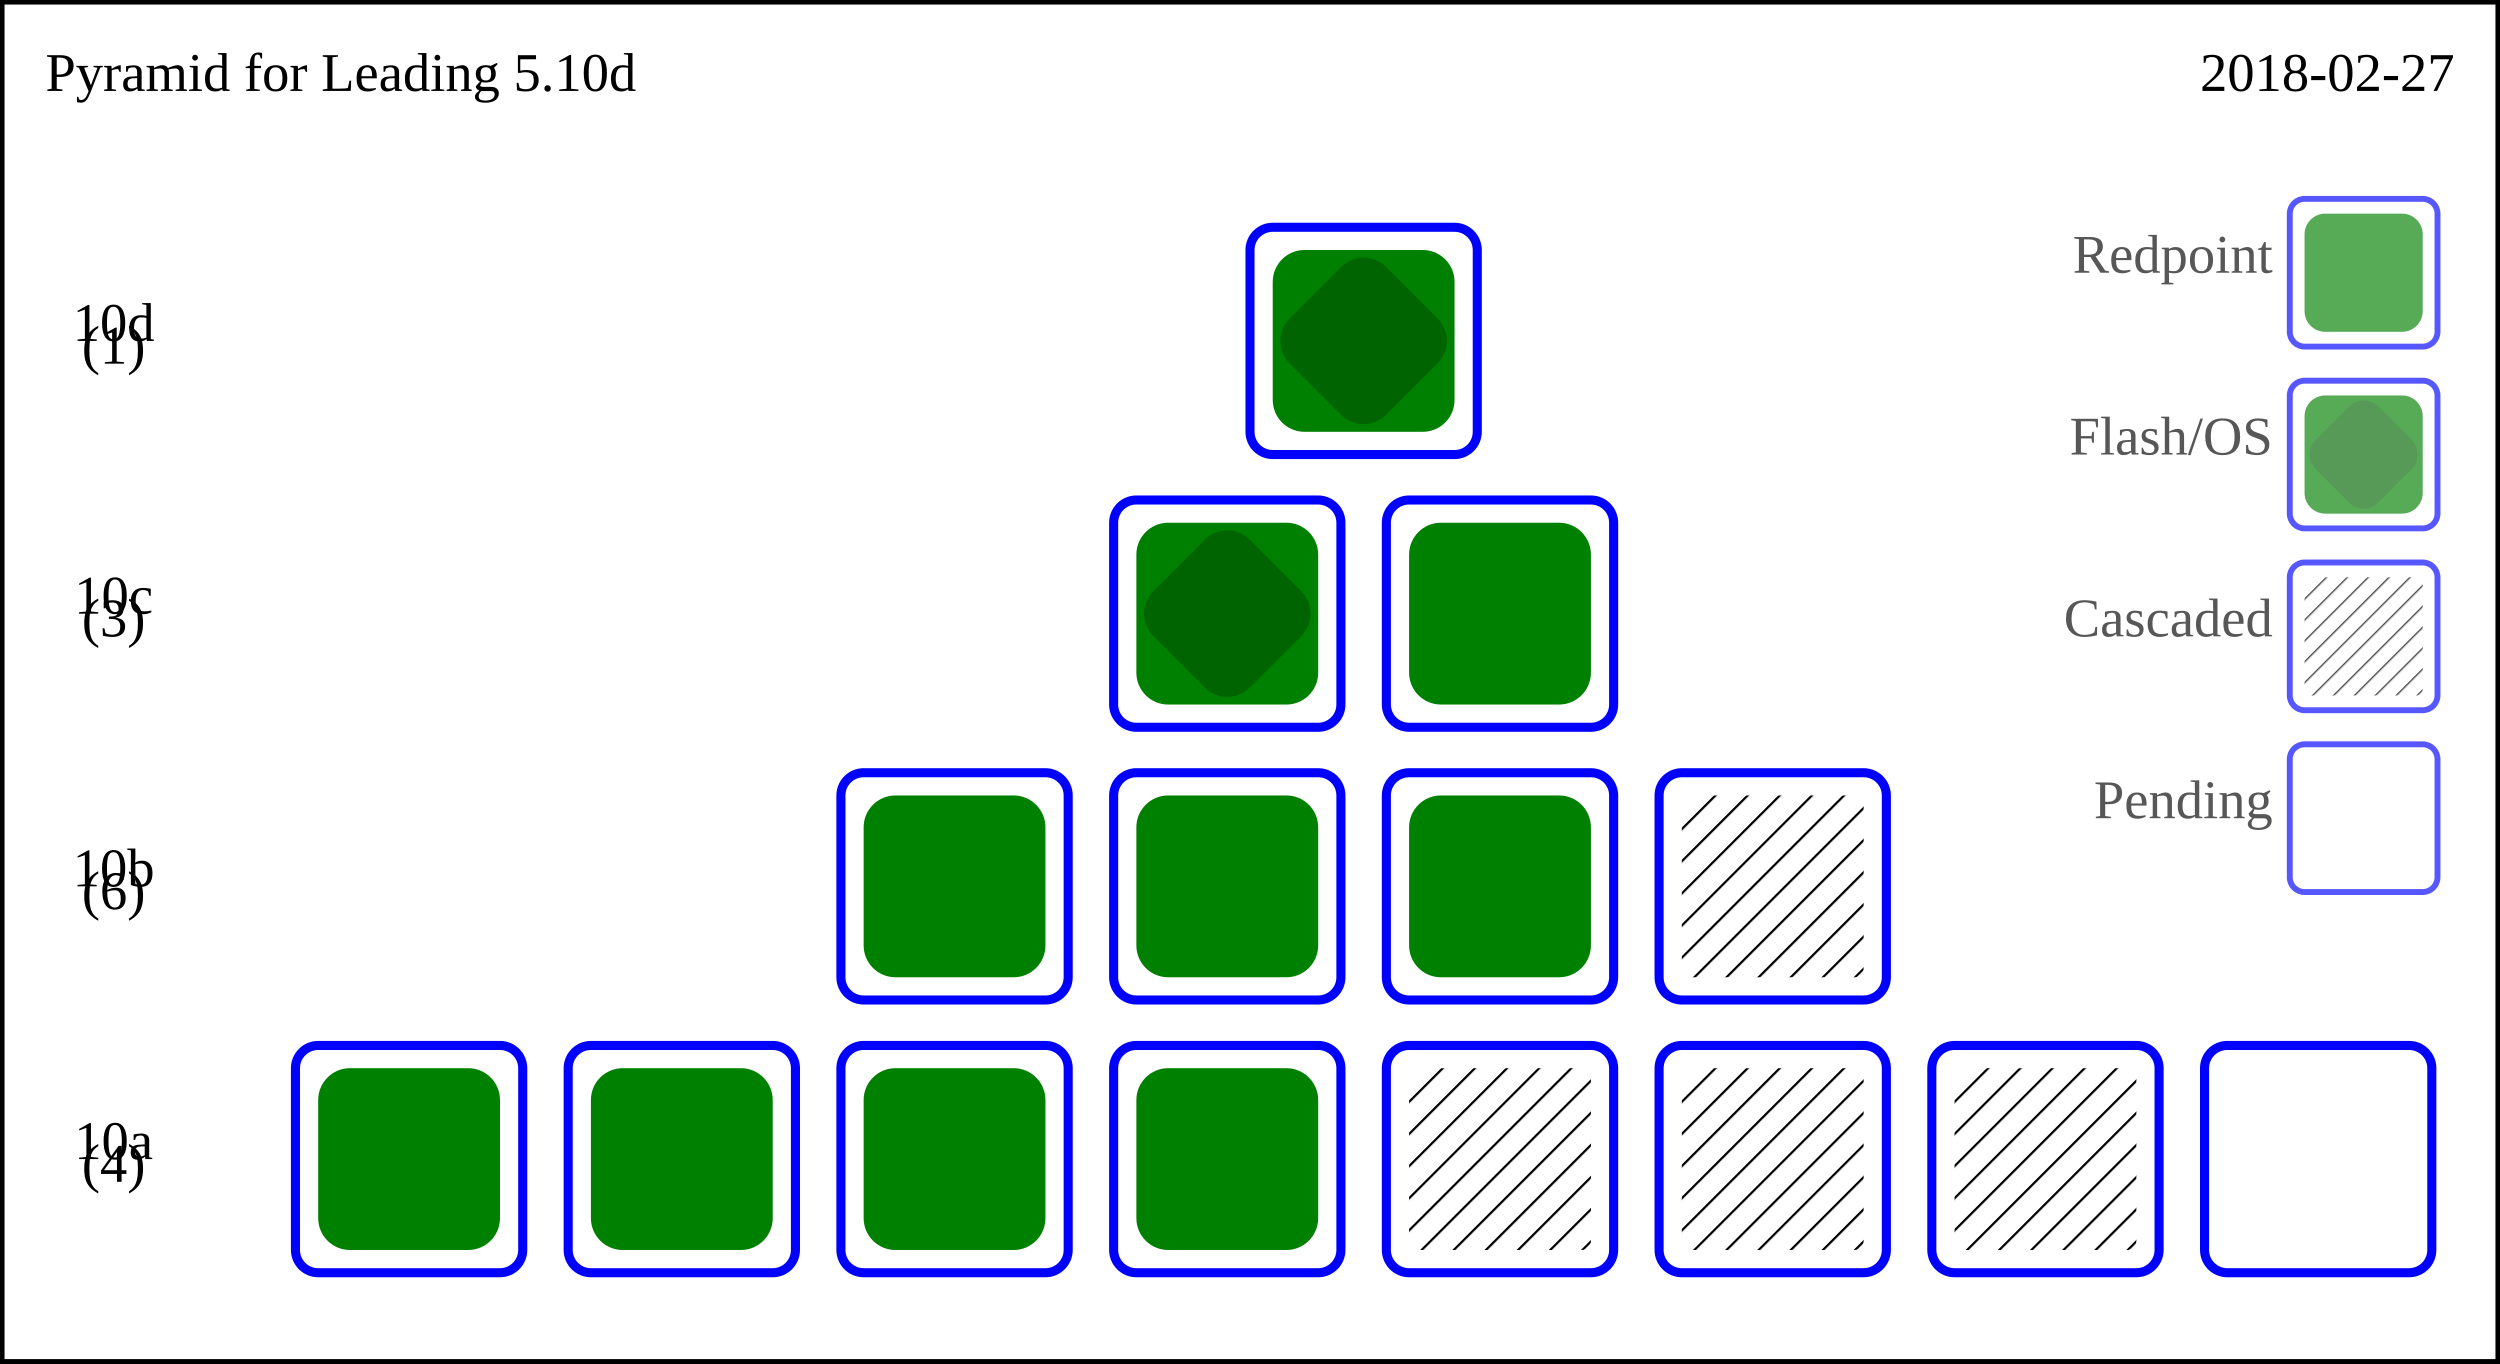
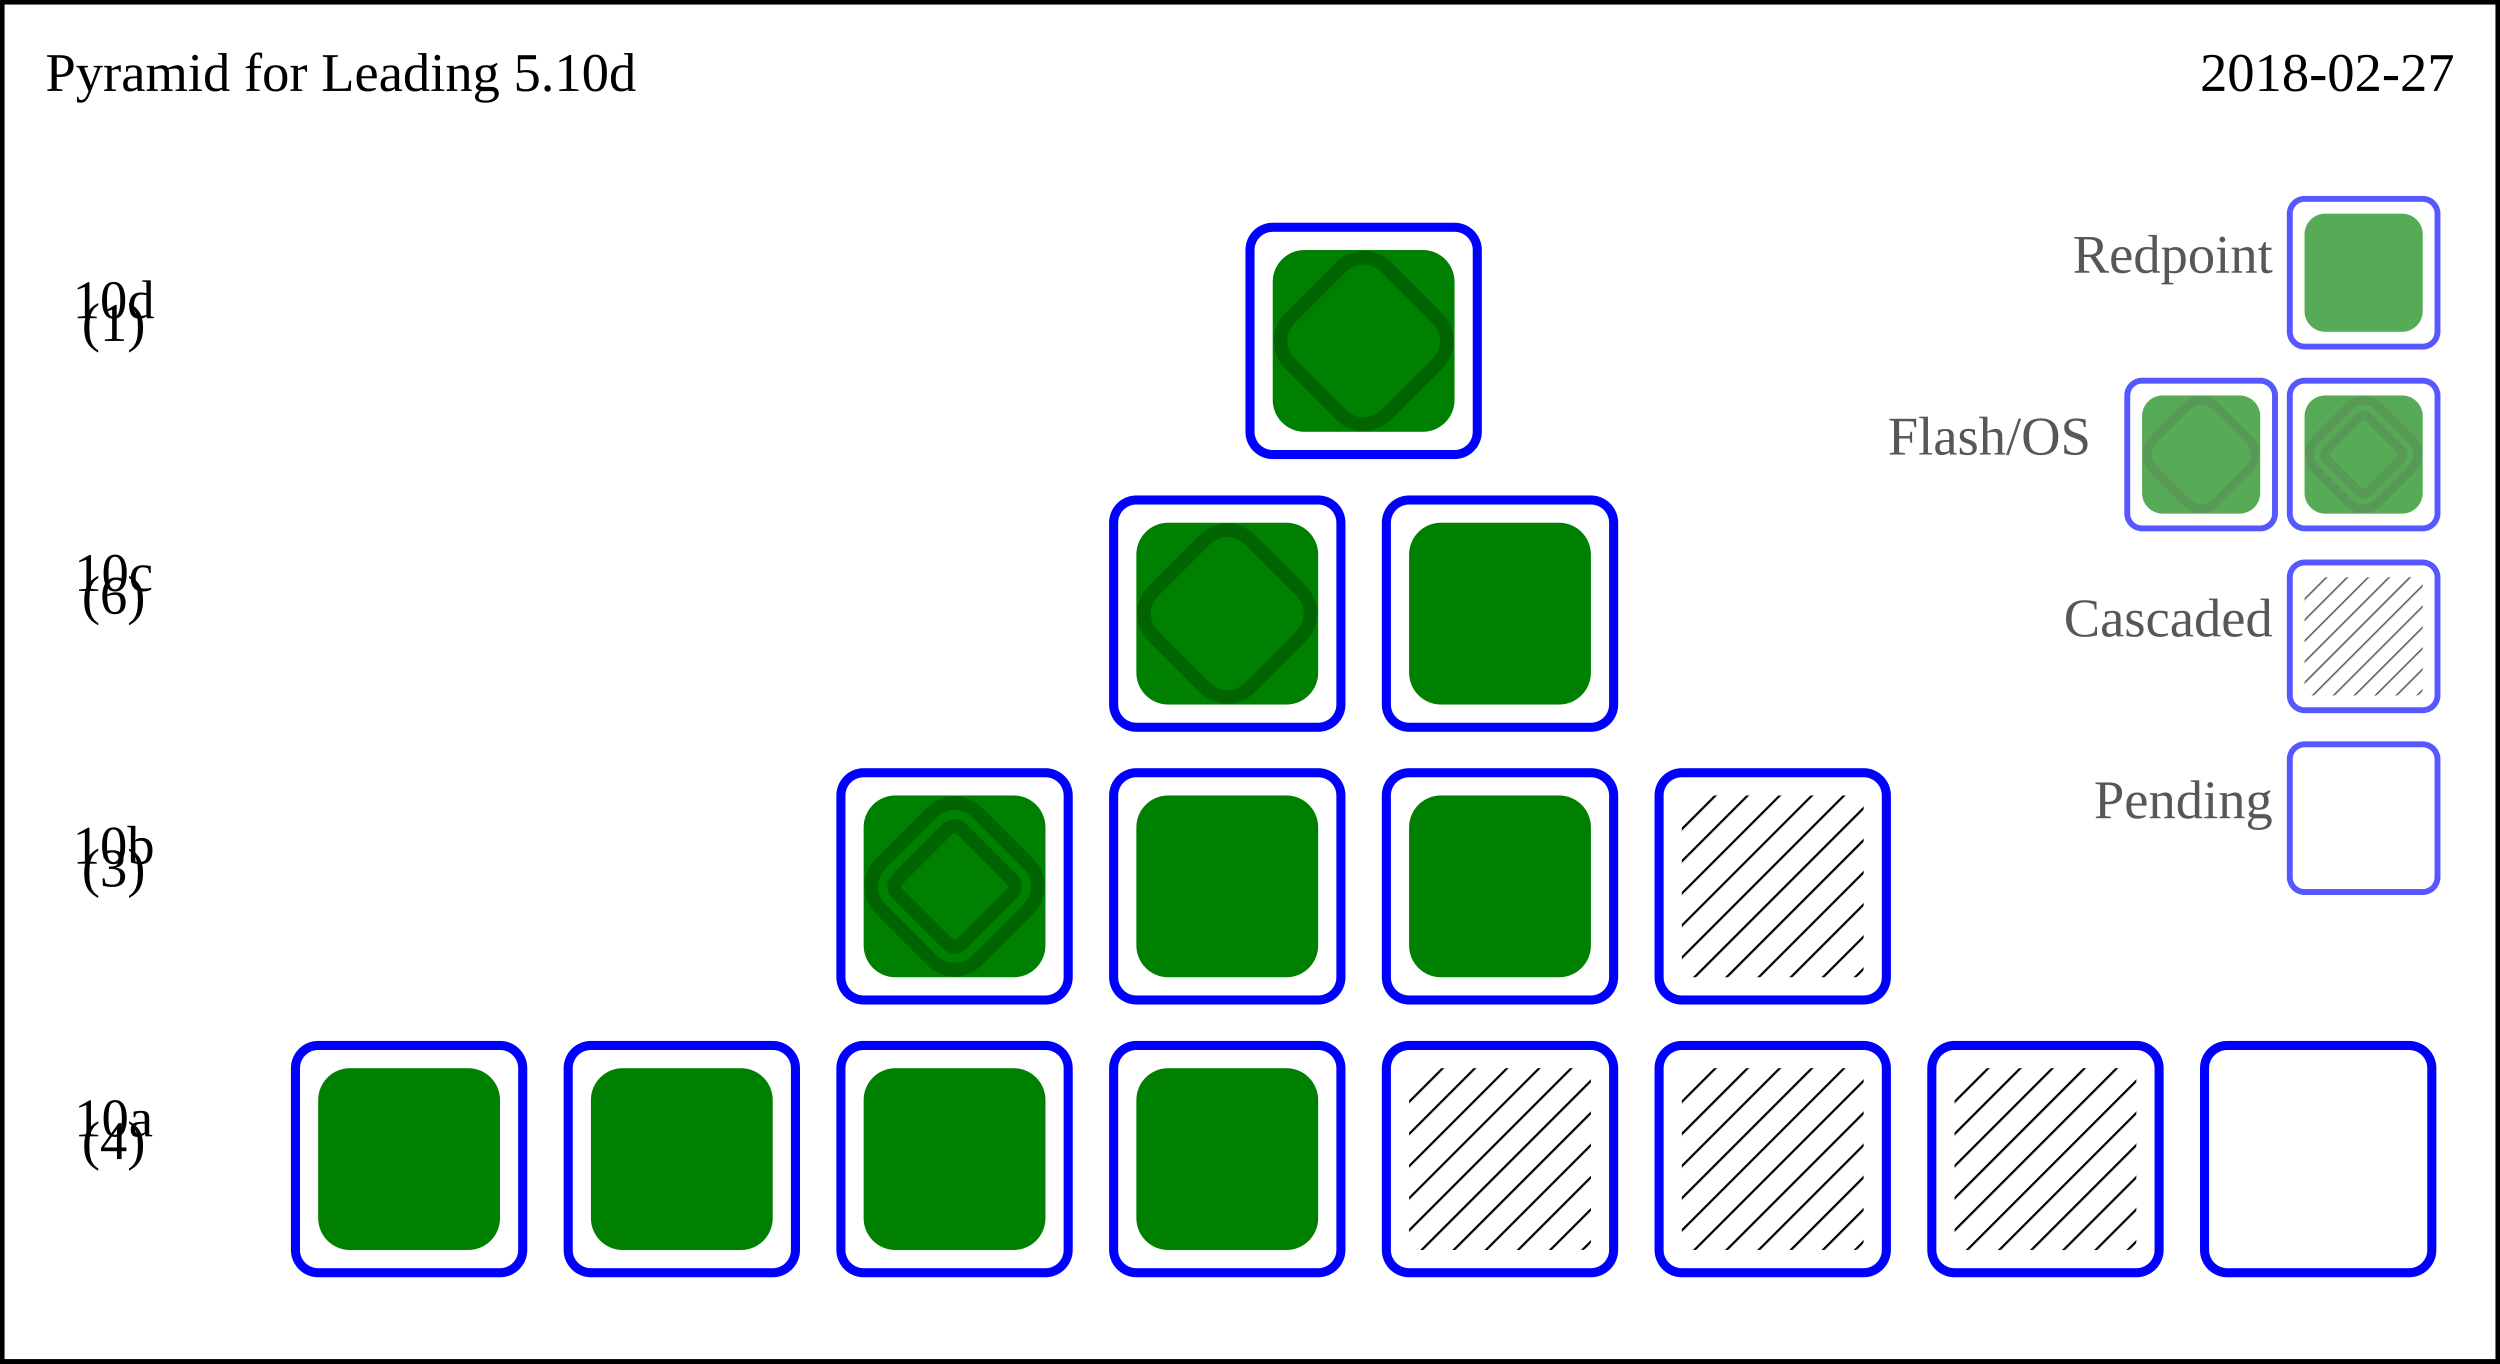
<svg xmlns="http://www.w3.org/2000/svg" xmlns:xlink="http://www.w3.org/1999/xlink" width="550px" height="300px">
  <rect x="0" y="0" width="550" height="300" style="fill: none; stroke: black; stroke-width: 2px" />
  <pattern id="xhatch" width="5" height="5" patternTransform="rotate(45 0 0)" patternUnits="userSpaceOnUse">
    <line x1="0" y1="0" x2="0" y2="5" style="stroke:black; stroke-width:1" />
  </pattern>
  <defs>
    <g id="pending">
      <rect x="0" y="0" rx="5" ry="5" width="50" height="50" style="fill:none; stroke: blue; stroke-width: 2" transform="translate(-25, -25)" />
    </g>
    <g id="redpoint">
      <use xlink:href="#pending" />
      <rect x="0" y="0" rx="7" ry="7" width="40" height="40" style="fill:green; stroke: none;" transform="translate(-20, -20)" />
    </g>
    <g id="flash">
      <use xlink:href="#redpoint" />
-       <rect x="0" y="0" rx="7" ry="7" width="30" height="30" style="fill:darkgreen; stroke: none;" transform="rotate(45, 0, 0) translate(-15, -15)" />
+       <rect x="0" y="0" rx="7" ry="7" width="30" height="30" style="fill:none; stroke: darkgreen; stroke-width:3;" transform="rotate(45, 0, 0) translate(-15, -15)" />
+     </g>
+     <g id="onsight">
+       <use xlink:href="#flash" />
+       <rect x="0" y="0" rx="2" ry="2" width="20" height="20" style="fill:none; stroke: darkgreen; stroke-width:3;" transform="rotate(45, 0, 0) translate(-10, -10)" />
    </g>
    <g id="cascade">
      <use xlink:href="#pending" />
      <rect x="0" y="0" rx="2" ry="2" width="40" height="40" style="fill:url(#xhatch)" transform="translate(-20, -20)" />
    </g>
  </defs>
  <text x="10" y="20" fill="black">Pyramid for Leading 5.10d</text>
  <text text-anchor="end" x="540" y="20" fill="black">2018-02-27</text>
  <g opacity="0.66">
    <g transform="translate(520, 60)">
      <text text-anchor="end" alignment-baseline="middle" x="0" y="0" fill="black" transform="translate(-20)">Redpoint</text>
      <use xlink:href="#redpoint" transform="scale(0.65)" />
    </g>
    <g transform="translate(520,100)">
-       <text text-anchor="end" alignment-baseline="middle" x="0" y="0" fill="black" transform="translate(-20)">Flash/OS</text>
-       <use xlink:href="#flash" transform="scale(0.65)" />
+       <text text-anchor="end" alignment-baseline="middle" x="0" y="0" fill="black" transform="translate(-60)">Flash/OS</text>
+       <use xlink:href="#flash" transform="scale(0.65) translate(-55)" />
+       <use xlink:href="#onsight" transform="scale(0.65)" />
    </g>
    <g transform="translate(520, 140)">
      <text text-anchor="end" alignment-baseline="middle" x="0" y="0" fill="black" transform="translate(-20)">Cascaded</text>
      <use xlink:href="#cascade" transform="scale(0.65)" />
    </g>
    <g transform="translate(520, 180)">
      <text text-anchor="end" alignment-baseline="middle" x="0" y="0" fill="black" transform="translate(-20)">Pending</text>
      <use xlink:href="#pending" transform="scale(0.65)" />
    </g>
  </g>
-   <text x="25" y="75" fill="black" text-anchor="middle" alignment-baseline="baseline">10d</text>
-   <text x="25" y="80" fill="black" text-anchor="middle" alignment-baseline="hanging">(1)</text>
+   <text x="25" y="70" fill="black" text-anchor="middle" alignment-baseline="baseline">10d</text>
+   <text x="25" y="75" fill="black" text-anchor="middle" alignment-baseline="hanging">(1)</text>
  <g transform="translate(300, 75)">
    <use xlink:href="#flash" />
  </g>
-   <text x="25" y="135" fill="black" text-anchor="middle" alignment-baseline="baseline">10c</text>
-   <text x="25" y="140" fill="black" text-anchor="middle" alignment-baseline="hanging">(3)</text>
+   <text x="25" y="130" fill="black" text-anchor="middle" alignment-baseline="baseline">10c</text>
+   <text x="25" y="135" fill="black" text-anchor="middle" alignment-baseline="hanging">(6)</text>
  <g transform="translate(270, 135)">
    <use xlink:href="#flash" />
  </g>
  <g transform="translate(330, 135)">
    <use xlink:href="#redpoint" />
  </g>
-   <text x="25" y="195" fill="black" text-anchor="middle" alignment-baseline="baseline">10b</text>
-   <text x="25" y="200" fill="black" text-anchor="middle" alignment-baseline="hanging">(6)</text>
+   <text x="25" y="190" fill="black" text-anchor="middle" alignment-baseline="baseline">10b</text>
+   <text x="25" y="195" fill="black" text-anchor="middle" alignment-baseline="hanging">(3)</text>
  <g transform="translate(210, 195)">
-     <use xlink:href="#redpoint" />
+     <use xlink:href="#onsight" />
  </g>
  <g transform="translate(270, 195)">
    <use xlink:href="#redpoint" />
  </g>
  <g transform="translate(330, 195)">
    <use xlink:href="#redpoint" />
  </g>
  <g transform="translate(390, 195)">
    <use xlink:href="#cascade" />
  </g>
-   <text x="25" y="255" fill="black" text-anchor="middle" alignment-baseline="baseline">10a</text>
-   <text x="25" y="260" fill="black" text-anchor="middle" alignment-baseline="hanging">(4)</text>
+   <text x="25" y="250" fill="black" text-anchor="middle" alignment-baseline="baseline">10a</text>
+   <text x="25" y="255" fill="black" text-anchor="middle" alignment-baseline="hanging">(4)</text>
  <g transform="translate(90, 255)">
    <use xlink:href="#redpoint" />
  </g>
  <g transform="translate(150, 255)">
    <use xlink:href="#redpoint" />
  </g>
  <g transform="translate(210, 255)">
    <use xlink:href="#redpoint" />
  </g>
  <g transform="translate(270, 255)">
    <use xlink:href="#redpoint" />
  </g>
  <g transform="translate(330, 255)">
    <use xlink:href="#cascade" />
  </g>
  <g transform="translate(390, 255)">
    <use xlink:href="#cascade" />
  </g>
  <g transform="translate(450, 255)">
    <use xlink:href="#cascade" />
  </g>
  <g transform="translate(510, 255)">
    <use xlink:href="#pending" />
  </g>
</svg>
